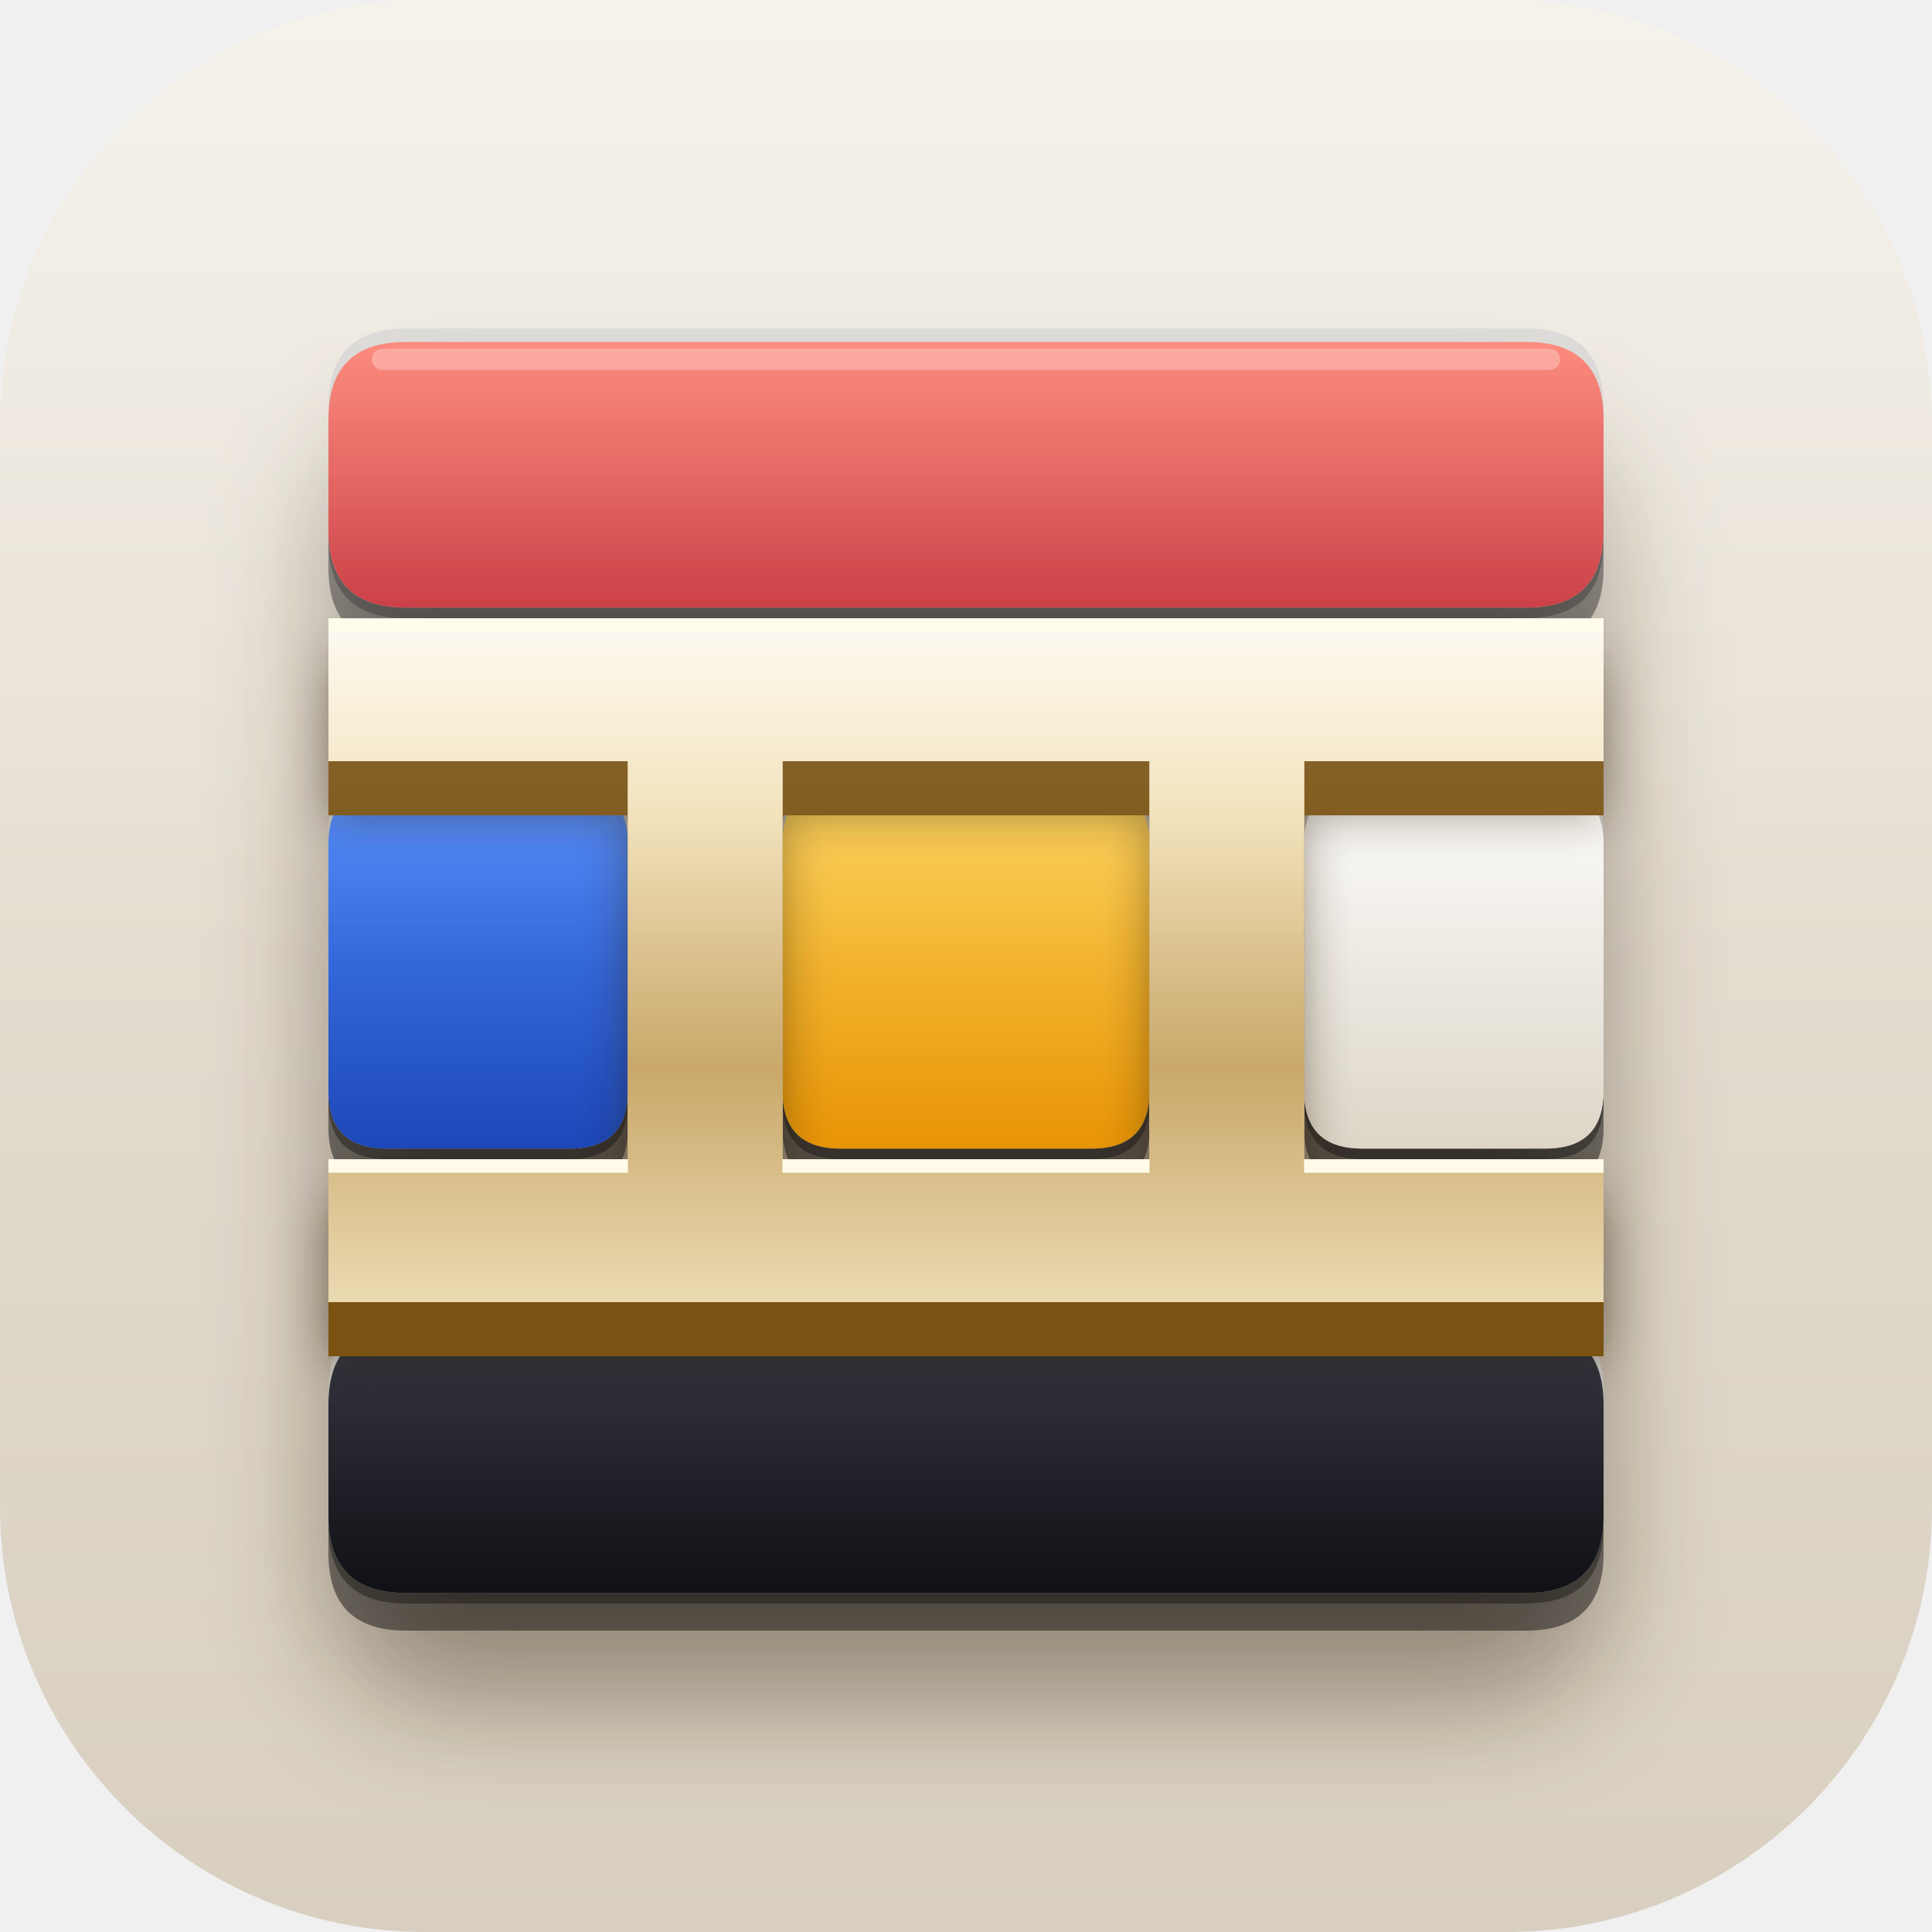
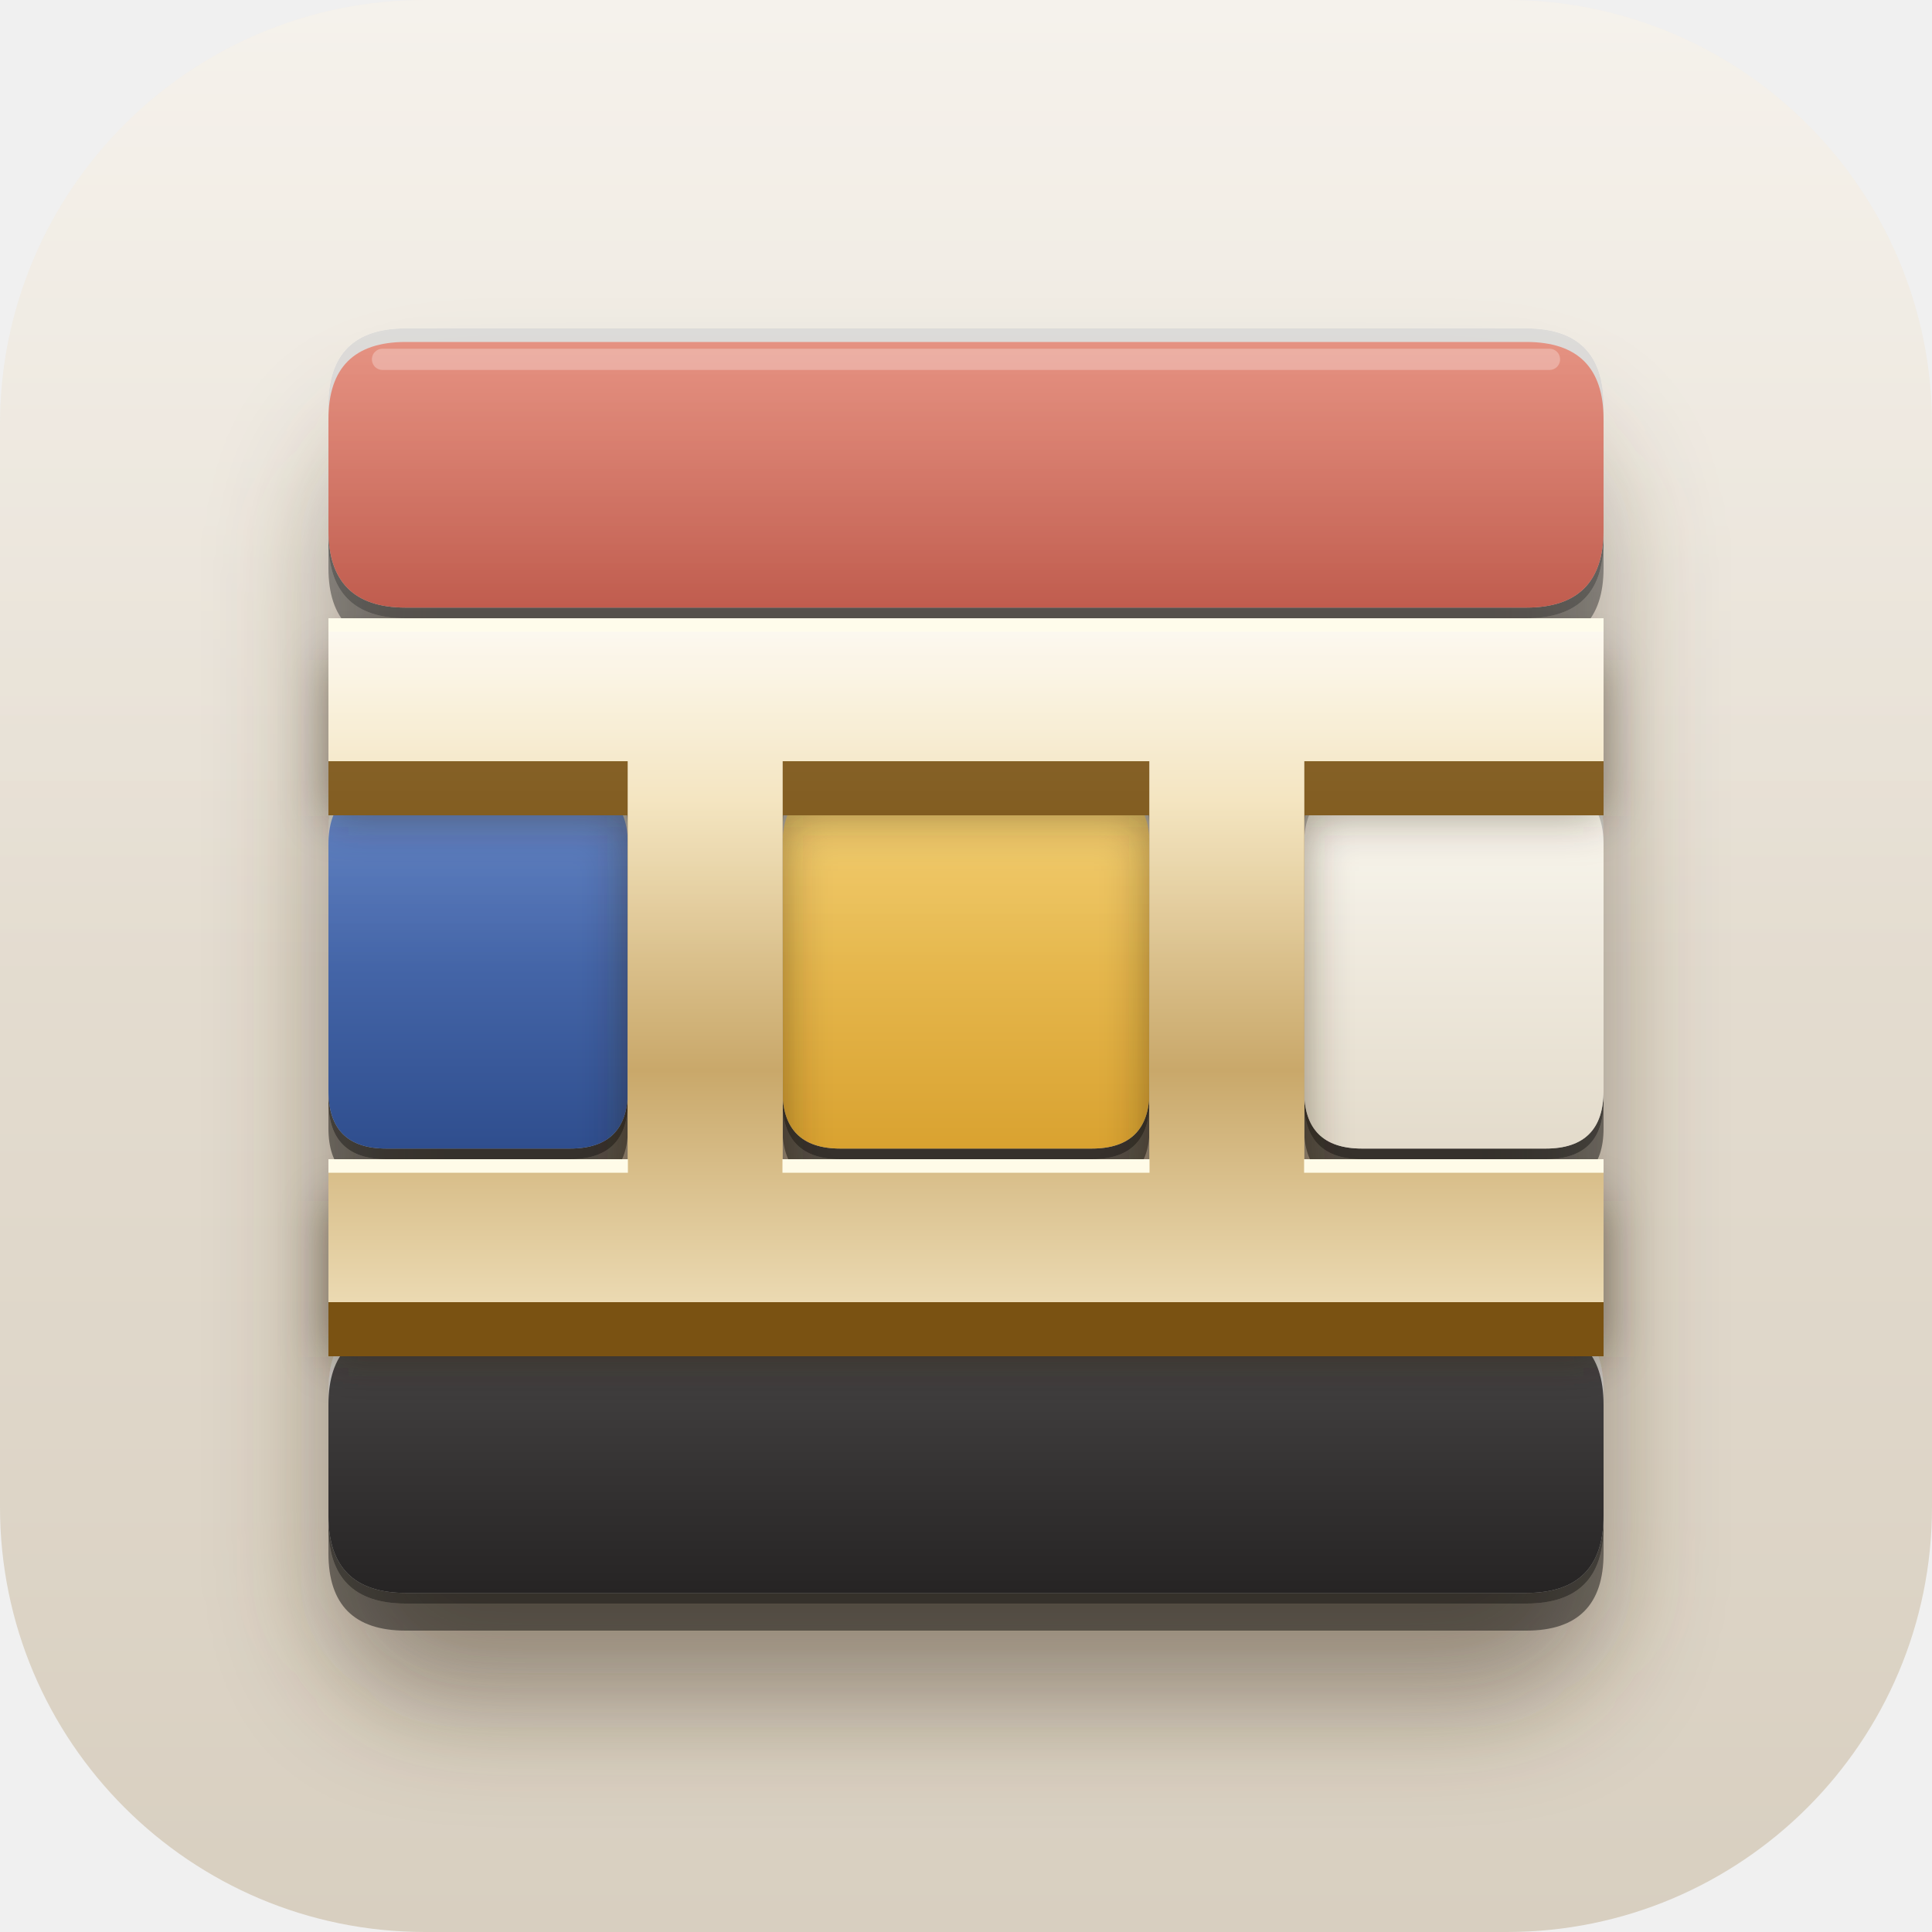
<svg xmlns="http://www.w3.org/2000/svg" viewBox="0 0 100 100" width="1024" height="1024">
  <defs>
    <linearGradient id="t2-bg" x1="0" y1="0" x2="0" y2="100" gradientUnits="userSpaceOnUse">
      <stop offset="0" stop-color="#EFE9DF" />
      <stop offset="1" stop-color="#D8CFC0" />
    </linearGradient>
    <linearGradient id="t2-sh" x1="0" y1="0" x2="0" y2="100" gradientUnits="userSpaceOnUse">
      <stop offset="0" stop-color="#fff" stop-opacity="0.4" />
      <stop offset=".5" stop-color="#fff" stop-opacity="0" />
    </linearGradient>
    <filter id="t2-b3" x="-50%" y="-50%" width="200%" height="200%">
      <feGaussianBlur stdDeviation="3" />
    </filter>
    <filter id="t2-b1_2" x="-50%" y="-50%" width="200%" height="200%">
      <feGaussianBlur stdDeviation="1.2" />
    </filter>
    <filter id="t2-b1" x="-50%" y="-50%" width="200%" height="200%">
      <feGaussianBlur stdDeviation="1" />
    </filter>
    <linearGradient id="t2-s-g" x1="0" y1="17" x2="0" y2="32.0" gradientUnits="userSpaceOnUse">
-       <stop offset="0" stop-color="#FF6A55" />
-       <stop offset="1" stop-color="#C21F27" />
+       <stop offset="0" stop-color="#E0705A" />
+       <stop offset="1" stop-color="#B5402F" />
    </linearGradient>
    <linearGradient id="t2-e-g" x1="0" y1="40.0" x2="0" y2="60.0" gradientUnits="userSpaceOnUse">
-       <stop offset="0" stop-color="#4E8BFF" />
-       <stop offset="1" stop-color="#1C47B8" />
+       <stop offset="0" stop-color="#5C7FC4" />
+       <stop offset="1" stop-color="#2F4E8E" />
    </linearGradient>
    <linearGradient id="t2-c-g" x1="0" y1="40.0" x2="0" y2="60.0" gradientUnits="userSpaceOnUse">
-       <stop offset="0" stop-color="#FFD65C" />
-       <stop offset="1" stop-color="#E89405" />
+       <stop offset="0" stop-color="#F4CF6E" />
+       <stop offset="1" stop-color="#D9A230" />
    </linearGradient>
    <linearGradient id="t2-w-g" x1="0" y1="40.0" x2="0" y2="60.0" gradientUnits="userSpaceOnUse">
-       <stop offset="0" stop-color="#FFFFFF" />
-       <stop offset="1" stop-color="#DDD6C8" />
+       <stop offset="0" stop-color="#FBF8F0" />
+       <stop offset="1" stop-color="#E3DBCB" />
    </linearGradient>
    <linearGradient id="t2-n-g" x1="0" y1="68.0" x2="0" y2="83.0" gradientUnits="userSpaceOnUse">
-       <stop offset="0" stop-color="#3A3B45" />
-       <stop offset="1" stop-color="#101116" />
+       <stop offset="0" stop-color="#4A4848" />
+       <stop offset="1" stop-color="#262424" />
    </linearGradient>
    <linearGradient id="t2-gold" x1="0" y1="30" x2="0" y2="70" gradientUnits="userSpaceOnUse">
      <stop offset="0" stop-color="#FFFFFF" />
      <stop offset=".3" stop-color="#F3E3BC" />
      <stop offset=".65" stop-color="#C9A86A" />
      <stop offset="1" stop-color="#F1E2BE" />
    </linearGradient>
    <clipPath id="t2-tile">
      <rect width="100" height="100" rx="22" />
    </clipPath>
  </defs>
  <g clip-path="url(#t2-tile)">
    <rect width="100" height="100" fill="url(#t2-bg)" />
    <rect x="17" y="22" width="66" height="66" rx="6" fill="#3A2A12" opacity=".45" filter="url(#t2-b3)" />
    <path d="M21 17H79Q83 17 83 21V28.0Q83 32.0 79 32.0H21Q17 32.0 17 28.0V21Q17 17 21 17Z" transform="translate(0 1.4)" fill="#000" opacity=".45" />
    <clipPath id="t2-s-c">
      <path d="M21 17H79Q83 17 83 21V28.0Q83 32.0 79 32.0H21Q17 32.0 17 28.0V21Q17 17 21 17Z" clip-rule="nonzero" transform="" />
    </clipPath>
    <clipPath id="t2-s-cd">
      <path d="M21 17H79Q83 17 83 21V28.0Q83 32.0 79 32.0H21Q17 32.0 17 28.0V21Q17 17 21 17Z" clip-rule="nonzero" transform="translate(0 0.7) " />
    </clipPath>
    <g clip-path="url(#t2-s-c)">
      <path d="M21 17H79Q83 17 83 21V28.0Q83 32.0 79 32.0H21Q17 32.0 17 28.0V21Q17 17 21 17Z" fill-rule="nonzero" transform="" fill="#000" opacity="0.35" />
      <path d="M21 17H79Q83 17 83 21V28.0Q83 32.0 79 32.0H21Q17 32.0 17 28.0V21Q17 17 21 17Z" fill-rule="nonzero" transform="translate(0 -0.55) " fill="#fff" opacity="0.55" />
      <g clip-path="url(#t2-s-cd)">
        <path d="M21 17H79Q83 17 83 21V28.0Q83 32.0 79 32.0H21Q17 32.0 17 28.0V21Q17 17 21 17Z" fill-rule="nonzero" transform="translate(0 -0.55) " fill="url(#t2-s-g)" />
      </g>
    </g>
    <path d="M19.8 18.6H80.2" stroke="#fff" stroke-opacity=".28" stroke-width="1.1" stroke-linecap="round" />
    <path d="M20 40.0H29.5Q32.5 40.0 32.5 43.0V57.0Q32.5 60.0 29.5 60.0H20Q17 60.0 17 57.0V43.0Q17 40.0 20 40.0Z" transform="translate(0 1.4)" fill="#000" opacity=".45" />
    <clipPath id="t2-e-c">
      <path d="M20 40.0H29.5Q32.5 40.0 32.5 43.0V57.0Q32.5 60.0 29.5 60.0H20Q17 60.0 17 57.0V43.0Q17 40.0 20 40.0Z" clip-rule="nonzero" transform="" />
    </clipPath>
    <clipPath id="t2-e-cd">
      <path d="M20 40.0H29.5Q32.5 40.0 32.5 43.0V57.0Q32.5 60.0 29.5 60.0H20Q17 60.0 17 57.0V43.0Q17 40.0 20 40.0Z" clip-rule="nonzero" transform="translate(0 0.7) " />
    </clipPath>
    <g clip-path="url(#t2-e-c)">
      <path d="M20 40.0H29.5Q32.5 40.0 32.5 43.0V57.0Q32.5 60.0 29.5 60.0H20Q17 60.0 17 57.0V43.0Q17 40.0 20 40.0Z" fill-rule="nonzero" transform="" fill="#000" opacity="0.35" />
      <path d="M20 40.0H29.5Q32.5 40.0 32.5 43.0V57.0Q32.5 60.0 29.5 60.0H20Q17 60.0 17 57.0V43.0Q17 40.0 20 40.0Z" fill-rule="nonzero" transform="translate(0 -0.55) " fill="#fff" opacity="0.55" />
      <g clip-path="url(#t2-e-cd)">
        <path d="M20 40.0H29.5Q32.5 40.0 32.5 43.0V57.0Q32.5 60.0 29.5 60.0H20Q17 60.0 17 57.0V43.0Q17 40.0 20 40.0Z" fill-rule="nonzero" transform="translate(0 -0.55) " fill="url(#t2-e-g)" />
      </g>
    </g>
    <path d="M19.1 41.6H30.4" stroke="#fff" stroke-opacity=".28" stroke-width="1.1" stroke-linecap="round" />
    <path d="M43.5 40.0H56.5Q59.5 40.0 59.5 43.0V57.0Q59.5 60.0 56.5 60.0H43.5Q40.5 60.0 40.5 57.0V43.0Q40.5 40.0 43.5 40.0Z" transform="translate(0 1.4)" fill="#000" opacity=".45" />
    <clipPath id="t2-c-c">
      <path d="M43.5 40.0H56.5Q59.5 40.0 59.5 43.0V57.0Q59.5 60.0 56.5 60.0H43.5Q40.5 60.0 40.5 57.0V43.0Q40.5 40.0 43.5 40.0Z" clip-rule="nonzero" transform="" />
    </clipPath>
    <clipPath id="t2-c-cd">
      <path d="M43.5 40.0H56.5Q59.5 40.0 59.5 43.0V57.0Q59.5 60.0 56.5 60.0H43.5Q40.5 60.0 40.5 57.0V43.0Q40.5 40.0 43.5 40.0Z" clip-rule="nonzero" transform="translate(0 0.7) " />
    </clipPath>
    <g clip-path="url(#t2-c-c)">
      <path d="M43.5 40.0H56.5Q59.5 40.0 59.5 43.0V57.0Q59.5 60.0 56.5 60.0H43.5Q40.5 60.0 40.5 57.0V43.0Q40.5 40.0 43.5 40.0Z" fill-rule="nonzero" transform="" fill="#000" opacity="0.35" />
      <path d="M43.5 40.0H56.5Q59.5 40.0 59.5 43.0V57.0Q59.5 60.0 56.5 60.0H43.5Q40.5 60.0 40.5 57.0V43.0Q40.5 40.0 43.5 40.0Z" fill-rule="nonzero" transform="translate(0 -0.55) " fill="#fff" opacity="0.55" />
      <g clip-path="url(#t2-c-cd)">
        <path d="M43.5 40.0H56.5Q59.5 40.0 59.5 43.0V57.0Q59.5 60.0 56.5 60.0H43.5Q40.5 60.0 40.5 57.0V43.0Q40.5 40.0 43.5 40.0Z" fill-rule="nonzero" transform="translate(0 -0.55) " fill="url(#t2-c-g)" />
      </g>
    </g>
    <path d="M42.6 41.6H57.4" stroke="#fff" stroke-opacity=".28" stroke-width="1.1" stroke-linecap="round" />
    <path d="M70.5 40.0H80.0Q83.0 40.0 83.0 43.0V57.0Q83.0 60.0 80.0 60.0H70.5Q67.5 60.0 67.5 57.0V43.0Q67.5 40.0 70.5 40.0Z" transform="translate(0 1.4)" fill="#000" opacity=".45" />
    <clipPath id="t2-w-c">
      <path d="M70.5 40.0H80.0Q83.0 40.0 83.0 43.0V57.0Q83.0 60.0 80.0 60.0H70.5Q67.5 60.0 67.5 57.0V43.0Q67.5 40.0 70.5 40.0Z" clip-rule="nonzero" transform="" />
    </clipPath>
    <clipPath id="t2-w-cd">
      <path d="M70.5 40.0H80.0Q83.0 40.0 83.0 43.0V57.0Q83.0 60.0 80.0 60.0H70.5Q67.5 60.0 67.5 57.0V43.0Q67.5 40.0 70.5 40.0Z" clip-rule="nonzero" transform="translate(0 0.7) " />
    </clipPath>
    <g clip-path="url(#t2-w-c)">
      <path d="M70.5 40.0H80.0Q83.0 40.0 83.0 43.0V57.0Q83.0 60.0 80.0 60.0H70.5Q67.5 60.0 67.5 57.0V43.0Q67.5 40.0 70.5 40.0Z" fill-rule="nonzero" transform="" fill="#000" opacity="0.35" />
      <path d="M70.5 40.0H80.0Q83.0 40.0 83.0 43.0V57.0Q83.0 60.0 80.0 60.0H70.5Q67.5 60.0 67.5 57.0V43.0Q67.5 40.0 70.5 40.0Z" fill-rule="nonzero" transform="translate(0 -0.55) " fill="#fff" opacity="0.55" />
      <g clip-path="url(#t2-w-cd)">
        <path d="M70.5 40.0H80.0Q83.0 40.0 83.0 43.0V57.0Q83.0 60.0 80.0 60.0H70.5Q67.5 60.0 67.5 57.0V43.0Q67.5 40.0 70.5 40.0Z" fill-rule="nonzero" transform="translate(0 -0.55) " fill="url(#t2-w-g)" />
      </g>
    </g>
    <path d="M69.6 41.6H80.9" stroke="#fff" stroke-opacity=".28" stroke-width="1.1" stroke-linecap="round" />
    <path d="M21 68.0H79Q83 68.0 83 72.0V79.0Q83 83.0 79 83.0H21Q17 83.0 17 79.0V72.0Q17 68.0 21 68.0Z" transform="translate(0 1.4)" fill="#000" opacity=".45" />
    <clipPath id="t2-n-c">
      <path d="M21 68.0H79Q83 68.0 83 72.0V79.0Q83 83.0 79 83.0H21Q17 83.0 17 79.0V72.0Q17 68.0 21 68.0Z" clip-rule="nonzero" transform="" />
    </clipPath>
    <clipPath id="t2-n-cd">
      <path d="M21 68.0H79Q83 68.0 83 72.0V79.0Q83 83.0 79 83.0H21Q17 83.0 17 79.0V72.0Q17 68.0 21 68.0Z" clip-rule="nonzero" transform="translate(0 0.7) " />
    </clipPath>
    <g clip-path="url(#t2-n-c)">
      <path d="M21 68.0H79Q83 68.0 83 72.0V79.0Q83 83.0 79 83.0H21Q17 83.0 17 79.0V72.0Q17 68.0 21 68.0Z" fill-rule="nonzero" transform="" fill="#000" opacity="0.35" />
      <path d="M21 68.0H79Q83 68.0 83 72.0V79.0Q83 83.0 79 83.0H21Q17 83.0 17 79.0V72.0Q17 68.0 21 68.0Z" fill-rule="nonzero" transform="translate(0 -0.55) " fill="#fff" opacity="0.55" />
      <g clip-path="url(#t2-n-cd)">
        <path d="M21 68.0H79Q83 68.0 83 72.0V79.0Q83 83.0 79 83.0H21Q17 83.0 17 79.0V72.0Q17 68.0 21 68.0Z" fill-rule="nonzero" transform="translate(0 -0.55) " fill="url(#t2-n-g)" />
      </g>
    </g>
    <path d="M19.8 69.6H80.2" stroke="#fff" stroke-opacity=".28" stroke-width="1.1" stroke-linecap="round" />
    <path d="M17 32.0H83V40.0H67.5V60.0H83V68.0H17V60.0H32.5V40.0H17Z M40.5 40.0H59.5V60.0H40.5Z" fill-rule="evenodd" transform="translate(0 2.2)" fill="#2A1A05" opacity=".45" filter="url(#t2-b1_2)" />
    <g fill="#7A5212" opacity="1">
      <path d="M17 32.0H83V40.0H67.5V60.0H83V68.0H17V60.0H32.5V40.0H17Z M40.5 40.0H59.5V60.0H40.5Z" fill-rule="evenodd" transform="translate(0 0.37) " />
      <path d="M17 32.0H83V40.0H67.5V60.0H83V68.0H17V60.0H32.5V40.0H17Z M40.5 40.0H59.5V60.0H40.5Z" fill-rule="evenodd" transform="translate(0 0.73) " />
      <path d="M17 32.0H83V40.0H67.5V60.0H83V68.0H17V60.0H32.5V40.0H17Z M40.5 40.0H59.5V60.0H40.5Z" fill-rule="evenodd" transform="translate(0 1.10) " />
      <path d="M17 32.0H83V40.0H67.5V60.0H83V68.0H17V60.0H32.5V40.0H17Z M40.5 40.0H59.5V60.0H40.5Z" fill-rule="evenodd" transform="translate(0 1.47) " />
      <path d="M17 32.0H83V40.0H67.5V60.0H83V68.0H17V60.0H32.5V40.0H17Z M40.5 40.0H59.5V60.0H40.5Z" fill-rule="evenodd" transform="translate(0 1.83) " />
      <path d="M17 32.0H83V40.0H67.5V60.0H83V68.0H17V60.0H32.5V40.0H17Z M40.5 40.0H59.5V60.0H40.5Z" fill-rule="evenodd" transform="translate(0 2.20) " />
    </g>
    <clipPath id="t2-gp-c">
      <path d="M17 32.0H83V40.0H67.5V60.0H83V68.0H17V60.0H32.5V40.0H17Z M40.5 40.0H59.5V60.0H40.5Z" clip-rule="evenodd" transform="" />
    </clipPath>
    <clipPath id="t2-gp-cd">
      <path d="M17 32.0H83V40.0H67.5V60.0H83V68.0H17V60.0H32.5V40.0H17Z M40.5 40.0H59.5V60.0H40.5Z" clip-rule="evenodd" transform="translate(0 0.7) " />
    </clipPath>
    <g clip-path="url(#t2-gp-c)">
      <path d="M17 32.0H83V40.0H67.5V60.0H83V68.0H17V60.0H32.5V40.0H17Z M40.5 40.0H59.5V60.0H40.5Z" fill-rule="evenodd" transform="" fill="#7A5212" opacity="1" />
      <path d="M17 32.0H83V40.0H67.5V60.0H83V68.0H17V60.0H32.5V40.0H17Z M40.5 40.0H59.5V60.0H40.5Z" fill-rule="evenodd" transform="translate(0 -0.6) " fill="#FFFBE8" opacity="1" />
      <g clip-path="url(#t2-gp-cd)">
        <path d="M17 32.0H83V40.0H67.5V60.0H83V68.0H17V60.0H32.5V40.0H17Z M40.5 40.0H59.5V60.0H40.5Z" fill-rule="evenodd" transform="translate(0 -0.6) " fill="url(#t2-gold)" />
      </g>
    </g>
    <rect width="100" height="100" fill="url(#t2-sh)" />
  </g>
</svg>
